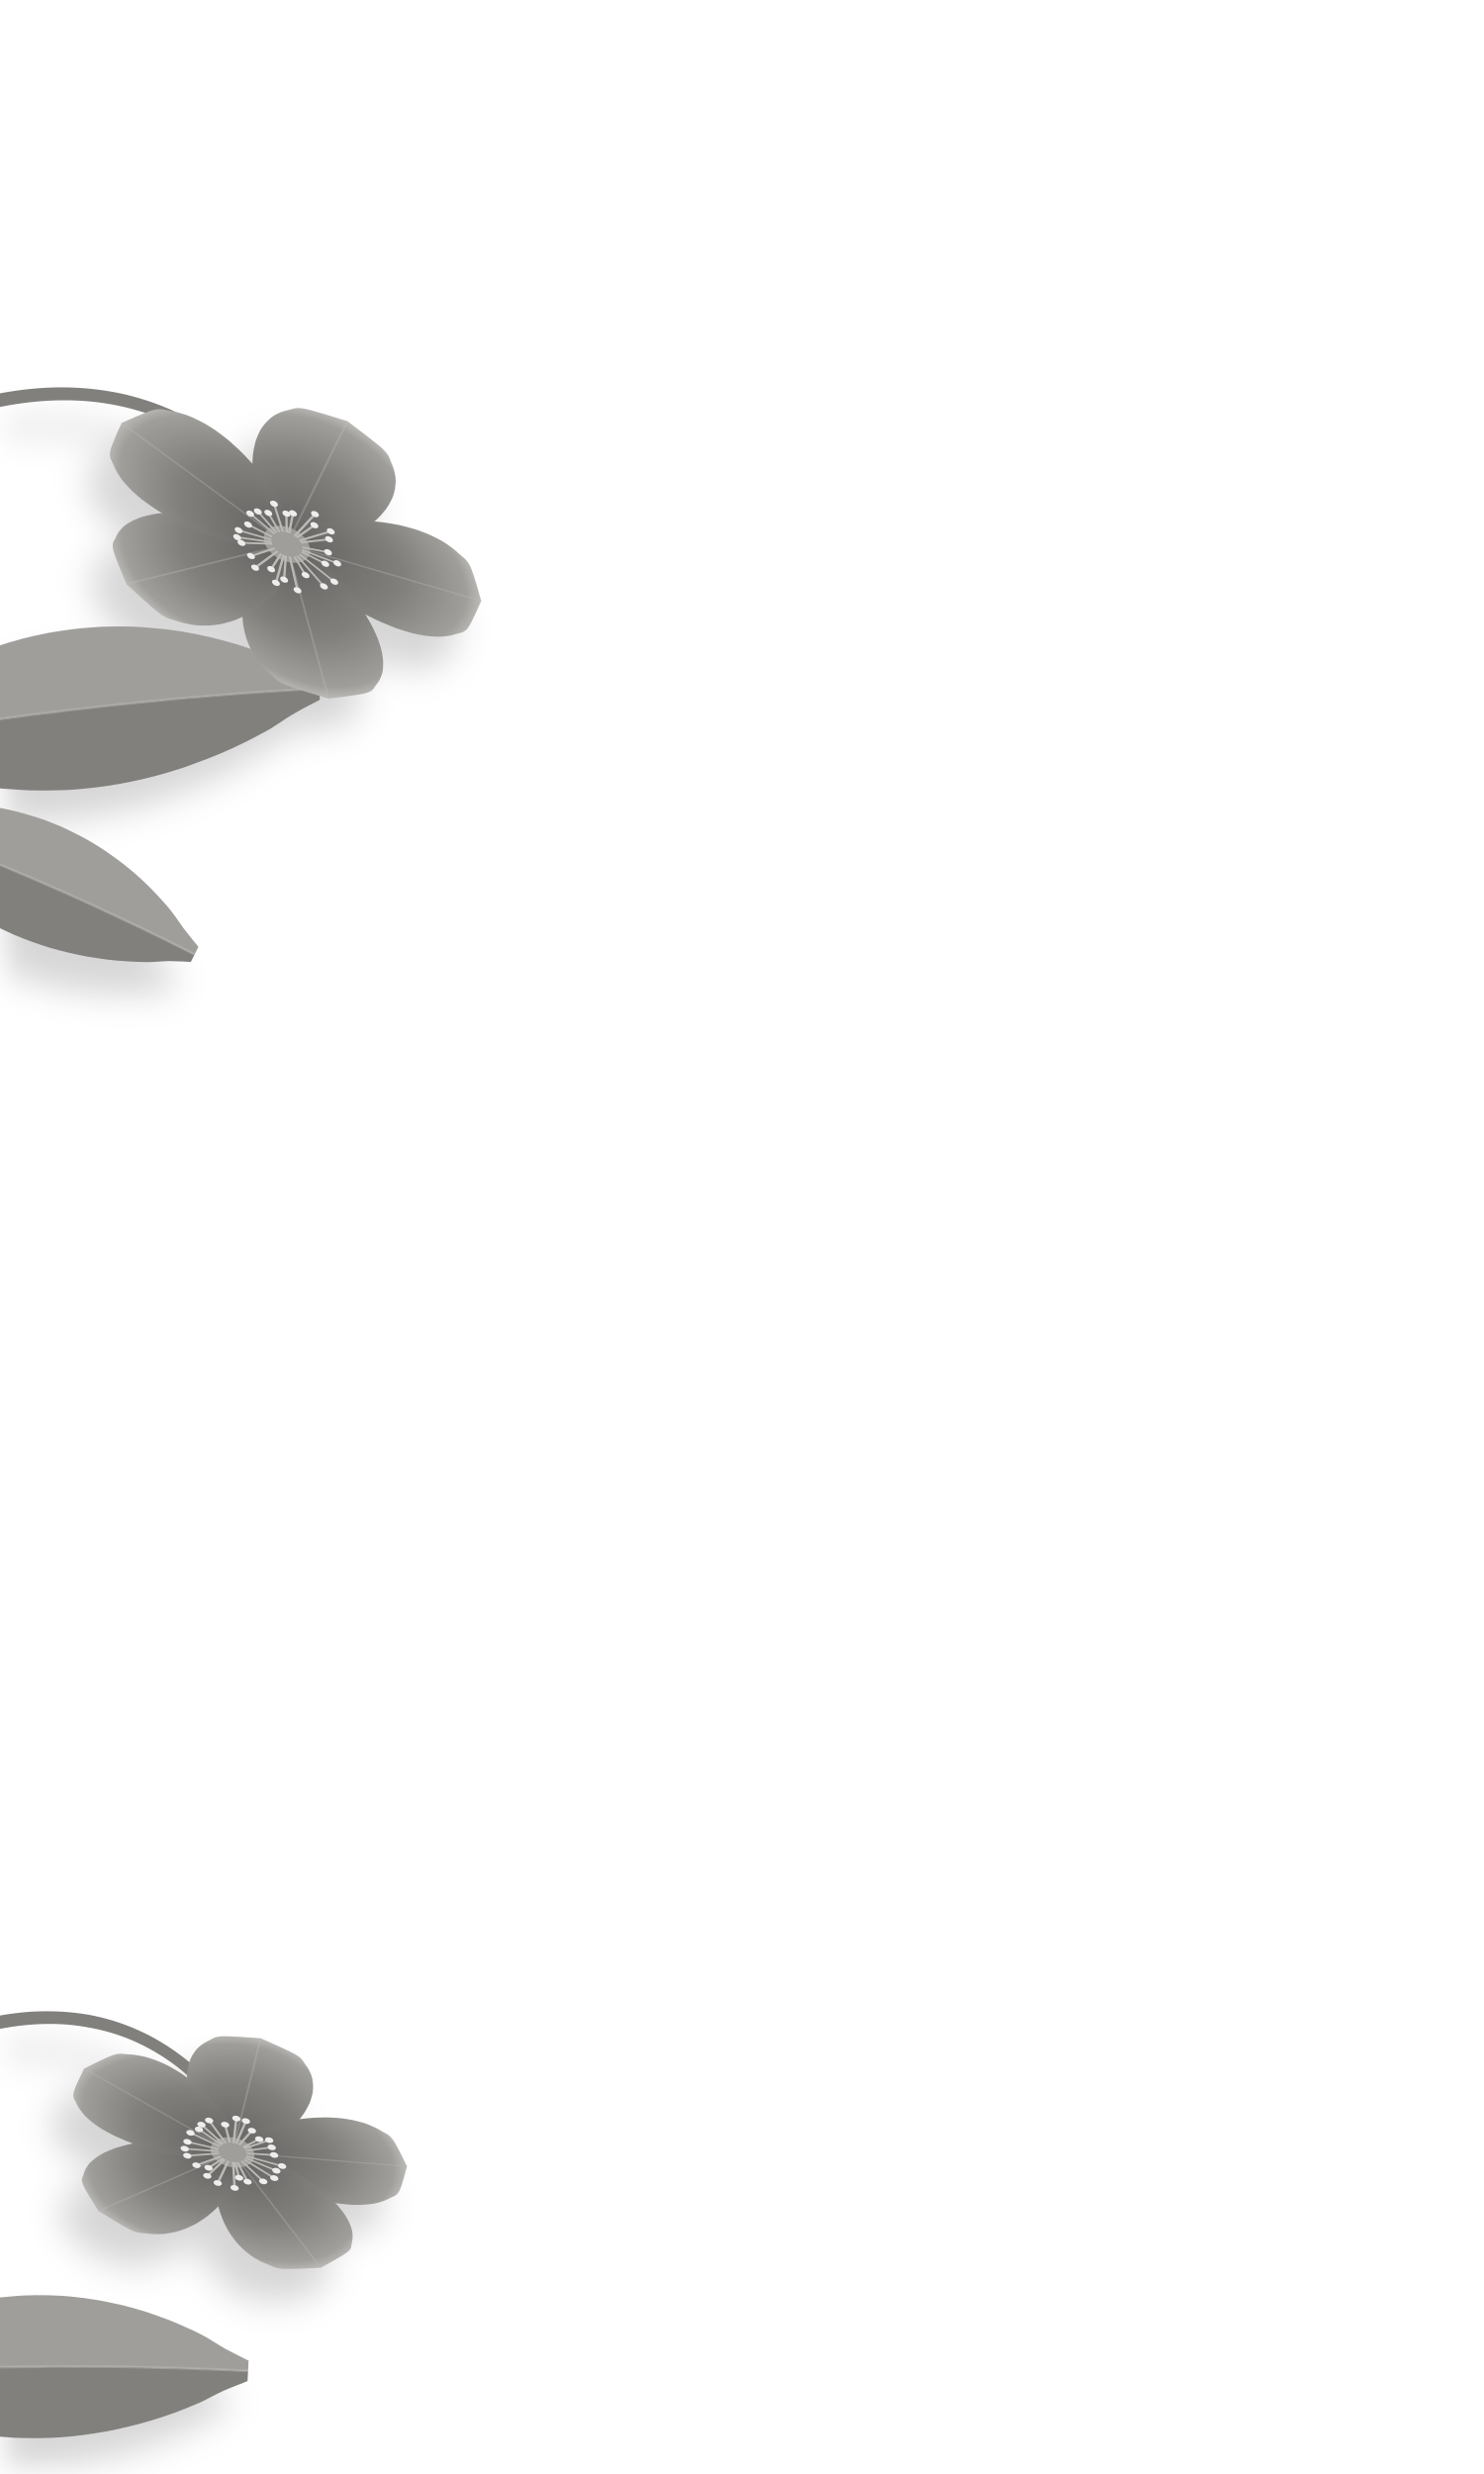
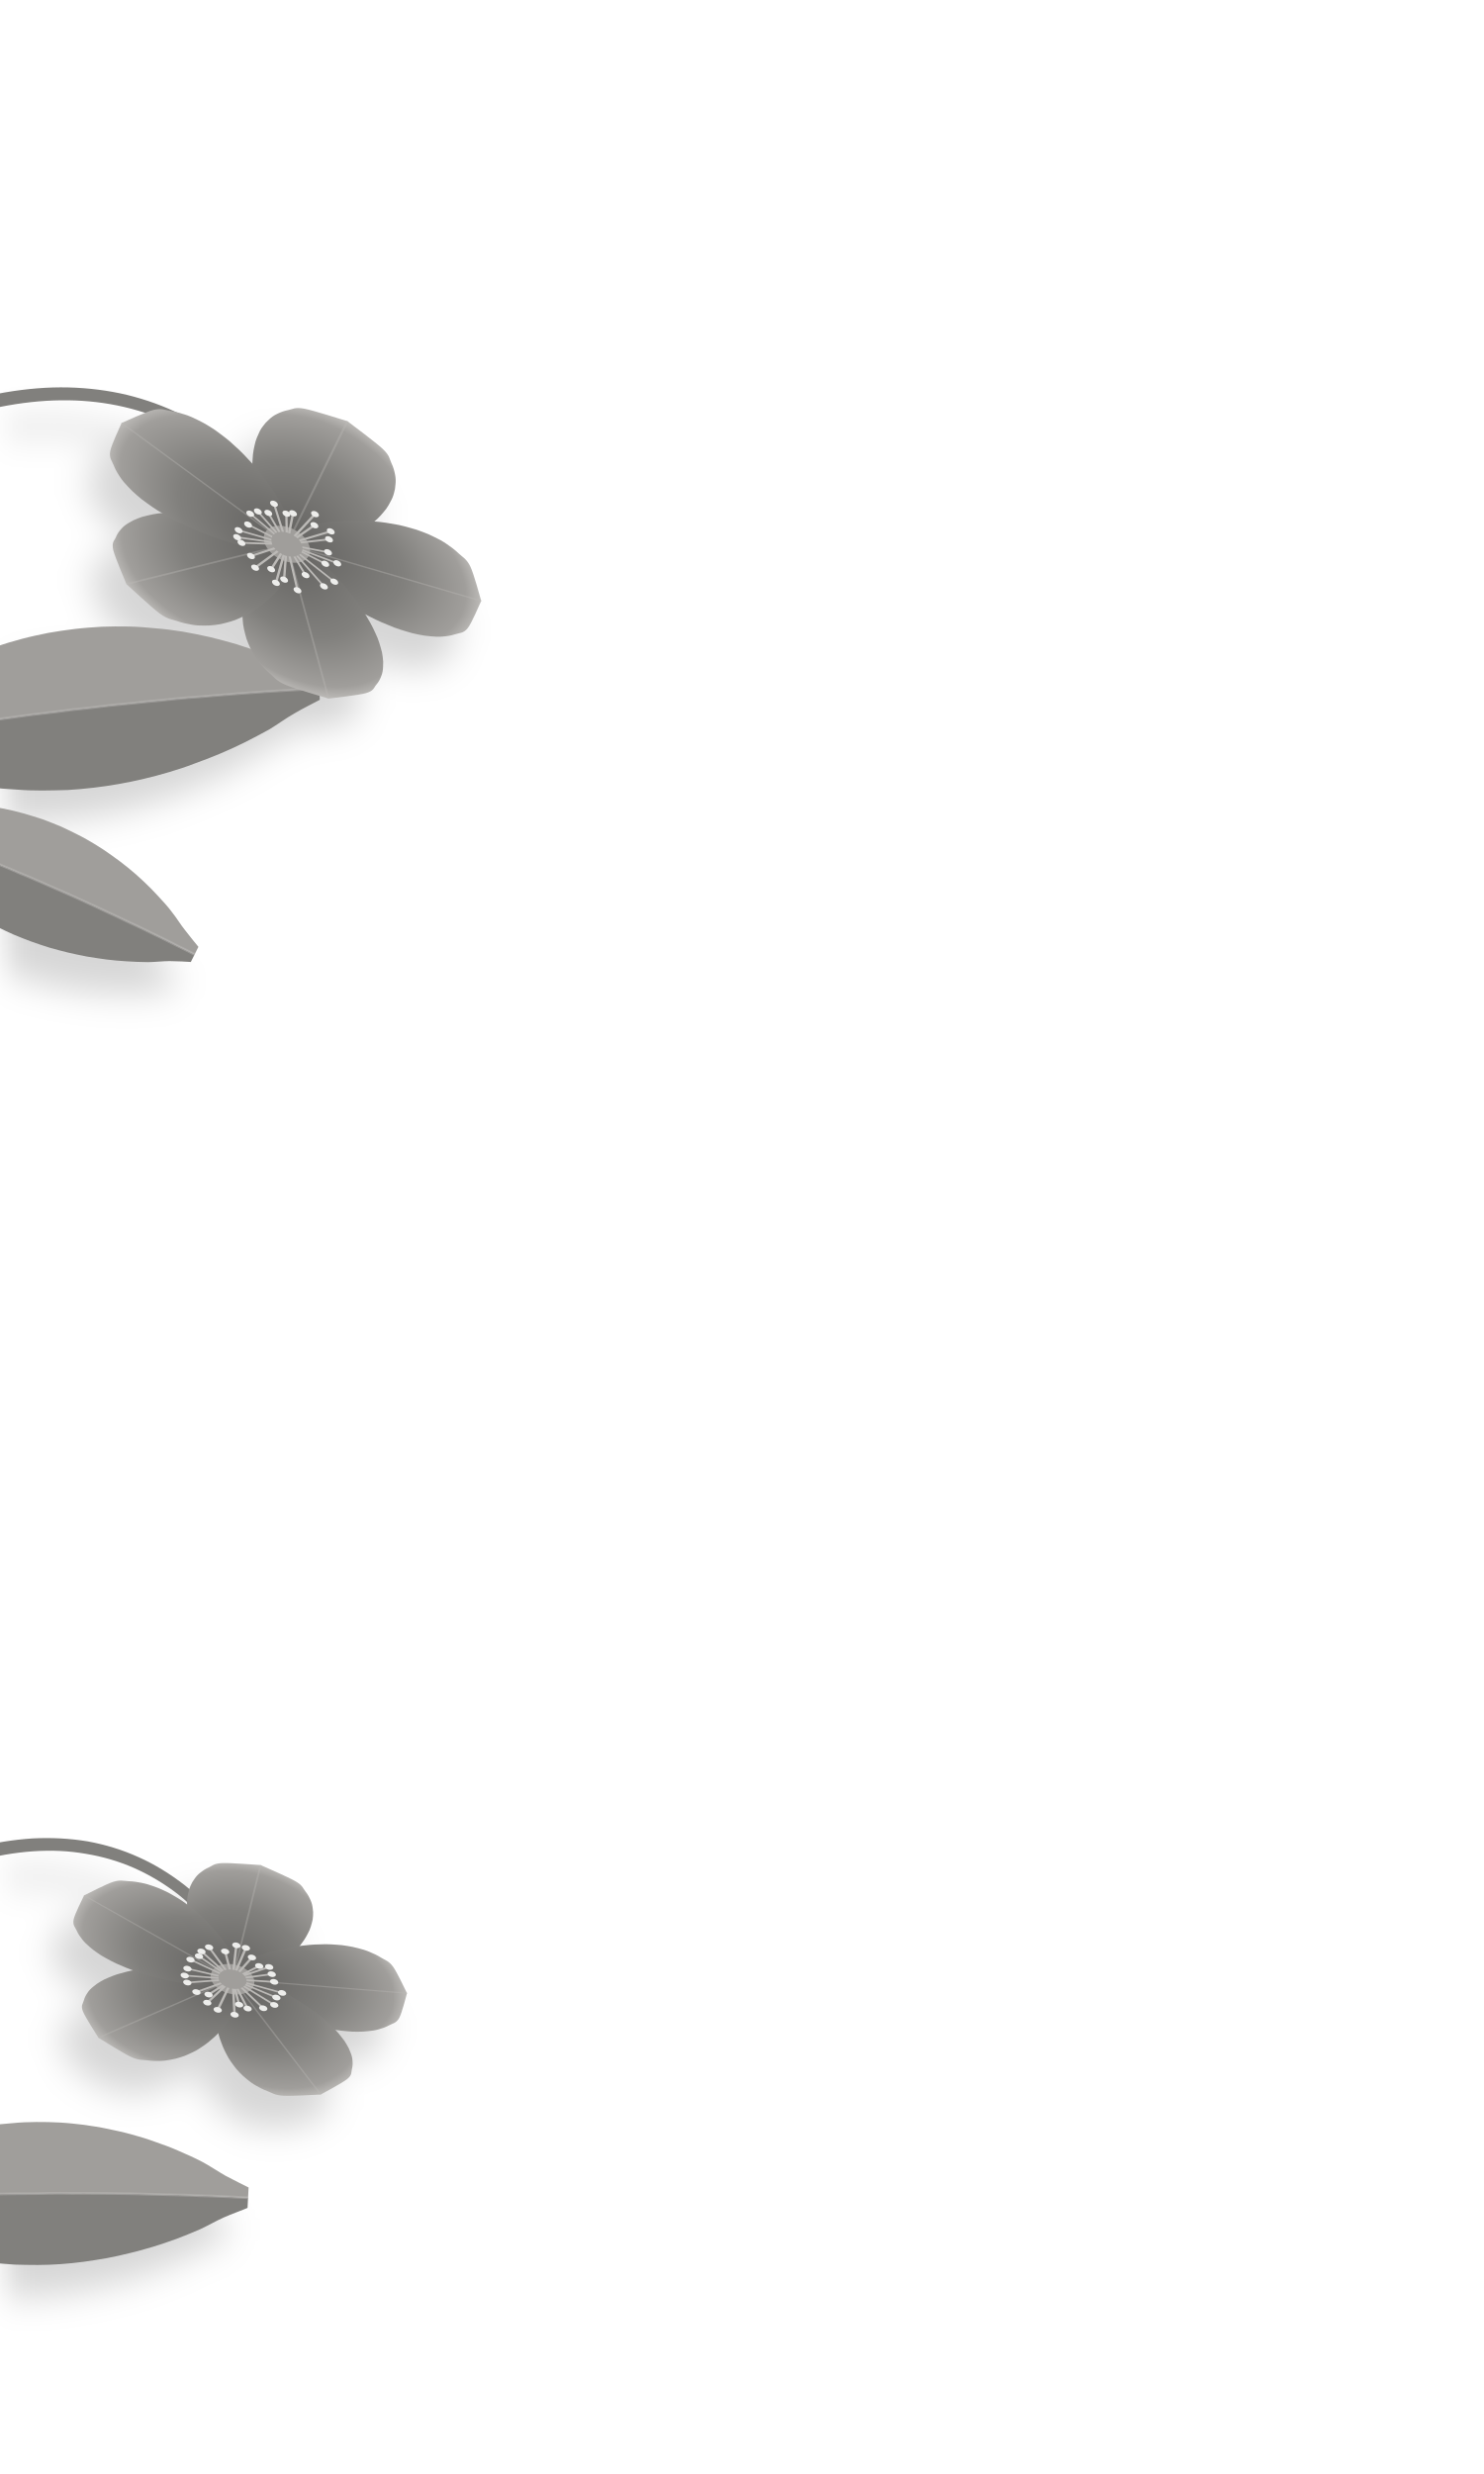
<svg xmlns="http://www.w3.org/2000/svg" viewBox="0 0 600 1000">
  <style>svg{background:#e2e1df}.f-hi{fill:#ededeb}.f-1{fill:#d2d1ce}.f-2{fill:#bcbab7}.f-3{fill:#a09e9b}.f-4{fill:#81807d}.f-5{fill:#61605e}.f-eye{fill:#222326}.k-hi{stroke:#ededeb}.k-1{stroke:#d2d1ce}.k-2{stroke:#bcbab7}.k-3{stroke:#a09e9b}.k-4{stroke:#81807d}.k-5{stroke:#61605e}.k-eye{stroke:#222326}.s-hi{stop-color:#ededeb}.s-1{stop-color:#d2d1ce}.s-2{stop-color:#bcbab7}.s-3{stop-color:#a09e9b}.s-4{stop-color:#81807d}.s-5{stop-color:#61605e}.s-eye{stop-color:#222326}</style>
  <defs>
    <g id="black-1-sep">
      <path d="M0 0C1 -2.2 4.2 -9.9 6.3 -13C8.3 -16.1 10.4 -16.8 12.5 -18.4C14.6 -19.9 16.7 -21.2 18.8 -22.4C20.8 -23.7 22.9 -24.8 25 -25.8C27.1 -26.8 29.2 -27.8 31.3 -28.6C33.3 -29.5 35.4 -30.3 37.5 -31C39.6 -31.7 41.7 -32.4 43.8 -32.9C45.8 -33.5 47.9 -34 50 -34.4C52.1 -34.8 54.2 -35.1 56.3 -35.4C58.3 -35.6 60.4 -35.7 62.5 -35.7C64.6 -35.8 66.7 -35.7 68.8 -35.4C70.8 -35.2 72.9 -34.8 75 -34.2C77.1 -33.7 79.2 -33 81.3 -31.9C83.3 -30.9 85.4 -29.7 87.5 -27.9C89.6 -26.1 91.7 -25.8 93.8 -21.1C95.8 -16.5 99 -3.5 100 0L100 0C99 3.5 95.8 16.5 93.8 21.1C91.7 25.8 89.6 26.1 87.5 27.9C85.4 29.7 83.3 30.9 81.3 31.9C79.2 33 77.1 33.7 75 34.2C72.9 34.8 70.8 35.2 68.8 35.4C66.7 35.7 64.6 35.8 62.5 35.7C60.4 35.7 58.3 35.6 56.3 35.4C54.2 35.1 52.1 34.8 50 34.4C47.9 34 45.8 33.5 43.8 32.9C41.7 32.4 39.6 31.7 37.5 31C35.4 30.3 33.3 29.5 31.3 28.6C29.2 27.8 27.1 26.8 25 25.8C22.9 24.8 20.8 23.7 18.8 22.4C16.7 21.2 14.6 19.9 12.5 18.4C10.4 16.8 8.3 16.1 6.3 13C4.2 9.9 1 2.2 0 0Z" />
      <path d="M0 0C1 0 4.2 0 6.3 0C8.3 0 10.4 0 12.5 0C14.6 0 16.7 0 18.8 0C20.8 0 22.9 0 25 0C27.1 0 29.2 0 31.3 0C33.3 0 35.4 0 37.5 0C39.6 0 41.7 0 43.8 0C45.8 0 47.9 0 50 0C52.1 0 54.2 0 56.3 0C58.3 0 60.4 0 62.5 0C64.6 0 66.7 0 68.8 0C70.8 0 72.9 0 75 0C77.1 0 79.2 0 81.3 0C83.3 0 85.4 0 87.5 0C89.6 0 91.7 0 93.8 0C95.8 0 99 0 100 0" class="k-2" fill="none" stroke-width="1" opacity=".35" />
    </g>
    <radialGradient id="black-1-sf" cx="0" cy="0.5" r="1" fx="0" fy="0.5">
      <stop offset="0" class="s-5" />
      <stop offset="0.6" class="s-4" />
      <stop offset="0.92" class="s-3" />
      <stop offset="1" class="s-2" />
    </radialGradient>
    <g id="black-1-i1">
      <g transform="translate(-60 300) rotate(-10)">
        <path d="M0 0C1.8 -1.6 7.1 -6.9 10.6 -9.4C14.2 -12 17.7 -13.4 21.3 -15.1C24.9 -16.8 28.5 -18.2 32.1 -19.6C35.7 -20.9 39.3 -22.1 42.9 -23.1C46.5 -24.2 50.1 -25.1 53.7 -25.9C57.3 -26.7 60.9 -27.4 64.5 -27.9C68.1 -28.5 71.7 -28.9 75.3 -29.2C78.9 -29.5 82.5 -29.6 86.1 -29.7C89.7 -29.7 93.3 -29.6 96.9 -29.4C100.5 -29.2 104.1 -28.8 107.7 -28.4C111.3 -27.9 114.8 -27.3 118.4 -26.6C121.9 -25.9 125.5 -25 129 -24C132.5 -23.1 136 -22 139.5 -20.8C143 -19.5 146.5 -18.2 150 -16.7C153.4 -15.2 156.9 -13.6 160.3 -11.9C163.7 -10.1 167.1 -8.3 170.5 -6.1C173.9 -4 177.2 -1.4 180.5 0.7C183.9 2.9 188.9 5.8 190.6 6.8L190 11.4C188.2 11.2 183 10.6 179.4 10.2C175.9 9.8 172.4 9.4 168.9 9C165.4 8.6 161.9 8.3 158.3 7.9C154.8 7.6 151.3 7.2 147.8 6.9C144.3 6.6 140.7 6.3 137.2 5.9C133.7 5.6 130.2 5.3 126.7 5.1C123.1 4.8 119.6 4.5 116.1 4.3C112.6 4 109.1 3.8 105.6 3.5C102 3.3 98.5 3.1 95 2.9C91.5 2.6 88 2.4 84.4 2.3C80.9 2.1 77.4 1.9 73.9 1.7C70.4 1.6 66.9 1.4 63.3 1.3C59.8 1.1 56.3 1 52.8 0.9C49.3 0.8 45.7 0.7 42.2 0.6C38.7 0.5 35.2 0.4 31.7 0.3C28.1 0.2 24.6 0.2 21.1 0.1C17.6 0.1 14.1 0.1 10.6 0C7 0 1.8 0 0 0Z" class="f-3" />
        <path d="M0 0C1.8 0 7 0 10.6 0C14.1 0.1 17.6 0.1 21.1 0.1C24.6 0.2 28.1 0.2 31.7 0.3C35.2 0.4 38.7 0.5 42.2 0.6C45.7 0.7 49.3 0.8 52.8 0.9C56.3 1 59.8 1.1 63.3 1.3C66.9 1.4 70.4 1.6 73.9 1.7C77.4 1.9 80.9 2.1 84.4 2.3C88 2.4 91.5 2.6 95 2.9C98.5 3.1 102 3.3 105.6 3.5C109.1 3.8 112.6 4 116.1 4.3C119.6 4.5 123.1 4.8 126.7 5.1C130.2 5.3 133.7 5.6 137.2 5.9C140.7 6.3 144.3 6.6 147.8 6.9C151.3 7.2 154.8 7.6 158.3 7.9C161.9 8.3 165.4 8.6 168.9 9C172.4 9.4 175.9 9.8 179.4 10.2C183 10.6 188.2 11.2 190 11.4L189.4 16C187.6 16.6 182.1 18.2 178.4 19.6C174.7 20.9 170.9 22.8 167.3 24.2C163.6 25.5 160 26.6 156.4 27.7C152.7 28.8 149.1 29.7 145.6 30.5C142 31.3 138.4 32 134.9 32.6C131.4 33.3 127.8 33.8 124.3 34.2C120.8 34.6 117.3 34.9 113.8 35.1C110.4 35.3 106.9 35.4 103.4 35.4C100 35.4 96.5 35.3 93.1 35.1C89.6 34.9 86.2 34.6 82.7 34.2C79.3 33.7 75.9 33.2 72.4 32.6C69 32 65.6 31.3 62.2 30.4C58.7 29.6 55.3 28.7 51.9 27.7C48.5 26.6 45 25.5 41.6 24.3C38.2 23 34.7 21.7 31.3 20.2C27.8 18.7 24.4 17.2 20.9 15.4C17.4 13.6 14 12.1 10.5 9.5C7 7 1.7 1.6 0 0Z" class="f-4" />
        <path d="M0 0C1.8 0 7 0 10.6 0C14.1 0.1 17.6 0.1 21.1 0.1C24.6 0.2 28.1 0.2 31.7 0.3C35.2 0.4 38.7 0.5 42.2 0.6C45.7 0.7 49.3 0.8 52.8 0.9C56.3 1 59.8 1.1 63.3 1.3C66.9 1.4 70.4 1.6 73.9 1.7C77.4 1.9 80.9 2.1 84.4 2.3C88 2.4 91.5 2.6 95 2.9C98.5 3.1 102 3.3 105.6 3.5C109.1 3.8 112.6 4 116.1 4.3C119.6 4.5 123.1 4.8 126.7 5.1C130.2 5.3 133.7 5.6 137.2 5.9C140.7 6.3 144.3 6.6 147.8 6.9C151.3 7.2 154.8 7.6 158.3 7.9C161.9 8.3 165.4 8.6 168.9 9C172.4 9.4 175.9 9.8 179.4 10.2C183 10.6 188.2 11.2 190 11.4" class="k-2" fill="none" stroke-width="1.1" opacity=".45" />
      </g>
      <g transform="translate(-50 330) rotate(20)">
        <path d="M0 0C1.3 -1.2 5.2 -5.1 7.8 -7C10.4 -8.8 13.1 -9.9 15.7 -11.1C18.3 -12.4 21 -13.4 23.6 -14.4C26.3 -15.4 28.9 -16.3 31.6 -17C34.2 -17.8 36.9 -18.5 39.5 -19.1C42.2 -19.7 44.9 -20.2 47.5 -20.6C50.2 -21 52.8 -21.3 55.5 -21.5C58.2 -21.7 60.8 -21.8 63.5 -21.9C66.1 -21.9 68.8 -21.8 71.4 -21.7C74.1 -21.5 76.7 -21.2 79.3 -20.9C82 -20.6 84.6 -20.1 87.2 -19.6C89.8 -19.1 92.5 -18.4 95 -17.7C97.6 -17 100.2 -16.2 102.8 -15.3C105.4 -14.4 108 -13.4 110.5 -12.3C113.1 -11.2 115.6 -10 118.1 -8.7C120.6 -7.4 123.2 -6.1 125.6 -4.5C128.1 -3 130.5 -1 133 0.5C135.5 2.1 139.2 4.3 140.4 5L140 8.4C138.7 8.2 134.8 7.8 132.2 7.5C129.6 7.2 127 6.9 124.4 6.6C121.9 6.4 119.3 6.1 116.7 5.8C114.1 5.6 111.5 5.3 108.9 5.1C106.3 4.8 103.7 4.6 101.1 4.4C98.5 4.2 95.9 3.9 93.3 3.7C90.7 3.5 88.1 3.3 85.6 3.1C83 2.9 80.4 2.8 77.8 2.6C75.2 2.4 72.6 2.3 70 2.1C67.4 1.9 64.8 1.8 62.2 1.7C59.6 1.5 57 1.4 54.4 1.3C51.9 1.1 49.3 1 46.7 0.9C44.1 0.8 41.5 0.7 38.9 0.6C36.3 0.6 33.7 0.5 31.1 0.4C28.5 0.3 25.9 0.3 23.3 0.2C20.7 0.2 18.1 0.1 15.6 0.1C13 0.1 10.4 0 7.8 0C5.2 0 1.3 0 0 0Z" class="f-3" />
        <path d="M0 0C1.3 0 5.2 0 7.8 0C10.4 0 13 0.1 15.6 0.1C18.1 0.1 20.7 0.2 23.3 0.2C25.9 0.3 28.5 0.3 31.1 0.4C33.7 0.5 36.3 0.6 38.9 0.6C41.5 0.7 44.1 0.8 46.7 0.9C49.3 1 51.9 1.1 54.4 1.3C57 1.4 59.6 1.5 62.2 1.7C64.8 1.8 67.4 1.9 70 2.1C72.6 2.3 75.2 2.4 77.8 2.6C80.4 2.8 83 2.9 85.6 3.1C88.1 3.3 90.7 3.5 93.3 3.7C95.9 3.9 98.5 4.2 101.1 4.4C103.7 4.6 106.3 4.8 108.9 5.1C111.5 5.3 114.1 5.6 116.7 5.8C119.3 6.1 121.9 6.4 124.4 6.6C127 6.9 129.6 7.2 132.2 7.5C134.8 7.8 138.7 8.2 140 8.4L139.6 11.8C138.2 12.2 134.2 13.4 131.4 14.4C128.7 15.4 126 16.8 123.3 17.8C120.5 18.8 117.9 19.6 115.2 20.4C112.5 21.2 109.9 21.9 107.3 22.5C104.6 23.1 102 23.6 99.4 24.1C96.8 24.5 94.2 24.9 91.6 25.2C89 25.5 86.5 25.7 83.9 25.9C81.3 26 78.8 26.1 76.2 26.1C73.7 26.1 71.1 26 68.6 25.9C66 25.7 63.5 25.5 61 25.2C58.4 24.9 55.9 24.5 53.4 24C50.9 23.6 48.3 23 45.8 22.4C43.3 21.8 40.8 21.1 38.2 20.4C35.7 19.6 33.2 18.8 30.6 17.9C28.1 17 25.6 16 23 14.9C20.5 13.8 18 12.6 15.4 11.3C12.9 10 10.3 8.9 7.7 7C5.2 5.1 1.3 1.2 0 0Z" class="f-4" />
        <path d="M0 0C1.3 0 5.2 0 7.8 0C10.4 0 13 0.1 15.6 0.1C18.1 0.1 20.7 0.2 23.3 0.2C25.9 0.3 28.5 0.3 31.1 0.4C33.7 0.5 36.3 0.6 38.9 0.6C41.5 0.7 44.1 0.8 46.7 0.9C49.3 1 51.9 1.1 54.4 1.3C57 1.4 59.6 1.5 62.2 1.7C64.8 1.8 67.4 1.9 70 2.1C72.6 2.3 75.2 2.4 77.8 2.6C80.4 2.8 83 2.9 85.6 3.1C88.1 3.3 90.7 3.5 93.3 3.7C95.9 3.9 98.5 4.2 101.1 4.4C103.7 4.6 106.3 4.8 108.9 5.1C111.5 5.3 114.1 5.6 116.7 5.8C119.3 6.1 121.9 6.4 124.4 6.6C127 6.9 129.6 7.2 132.2 7.5C134.8 7.8 138.7 8.2 140 8.4" class="k-2" fill="none" stroke-width="1.1" opacity=".45" />
      </g>
      <path d="M-297.3 402.3C-290.5 394.7 -270 370.8 -256.8 356.2C-243.7 341.7 -230.8 327.9 -218.2 315C-205.6 302.1 -193.3 290 -181.3 278.7C-169.3 267.5 -157.5 257 -146.1 247.3C-134.7 237.7 -123.5 228.9 -112.7 220.9C-101.9 212.9 -91.3 205.7 -81.1 199.3C-70.8 192.9 -60.9 187.4 -51.2 182.6C-41.6 177.9 -32.2 173.9 -23.2 170.8C-14.1 167.7 -5.4 165.4 3.1 163.9C11.5 162.4 19.7 161.7 27.5 161.8C35.4 161.9 42.9 162.8 50.2 164.5C57.5 166.2 64.5 168.7 71.2 171.9C77.9 175.2 84.4 179.3 90.6 184.2C96.7 189.2 105.4 198.6 108.3 201.4L111.7 198.6C108.6 195.6 99.8 185.8 93.4 180.7C87 175.5 80.3 171.2 73.3 167.6C66.3 164.1 59 161.5 51.3 159.6C43.7 157.8 35.8 156.8 27.6 156.6C19.4 156.4 10.9 157.1 2.1 158.6C-6.6 160.1 -15.7 162.4 -25 165.5C-34.3 168.7 -43.9 172.6 -53.8 177.4C-63.6 182.2 -73.8 187.8 -84.2 194.2C-94.7 200.6 -105.4 207.8 -116.4 215.9C-127.4 223.9 -138.7 232.8 -150.2 242.4C-161.8 252.1 -173.6 262.6 -185.8 273.9C-197.9 285.2 -210.3 297.3 -223 310.3C-235.8 323.2 -248.7 337 -262 351.5C-275.3 366.1 -296 390 -302.7 397.7Z" class="f-4" />
      <g transform="translate(116 220) rotate(28) scale(1 0.66)">
        <use href="#black-1-sep" fill="url(#black-1-sf)" transform="rotate(-91.2) scale(0.84)" />
        <use href="#black-1-sep" fill="url(#black-1-sf)" transform="rotate(-17.5) scale(0.84)" />
        <use href="#black-1-sep" fill="url(#black-1-sf)" transform="rotate(58.3) scale(0.84)" />
        <use href="#black-1-sep" fill="url(#black-1-sf)" transform="rotate(126.3) scale(0.84)" />
        <use href="#black-1-sep" fill="url(#black-1-sf)" transform="rotate(192.4) scale(0.84)" />
        <circle r="10" class="f-3" />
        <path d="M6.7 -0.2L17.4 -0.5M6.5 1.8L24 6.6M5.8 3.3L21.2 12.1M5 4.5L12.5 11.3M3.3 5.8L12.5 21.8M1.8 6.5L5.7 19.9M0.9 6.7L3.4 24M-0.3 6.7L-0.9 18M-2 6.4L-6.9 21.8M-3.6 5.7L-10.6 16.7M-5.4 4L-16.5 12.3M-5.9 3.2L-19.1 10.5M-6.4 2L-19.9 6.3M-6.7 0.2L-17.6 0.5M-6.4 -2L-18.9 -6M-5.9 -3.3L-16.6 -9.4M-5 -4.5L-12.6 -11.6M-3.8 -5.6L-12.3 -18.2M-2.3 -6.3L-6 -16.4M-1.3 -6.6L-3.7 -18.5M1.2 -6.6L4.3 -24.4M2.2 -6.4L6.2 -18.2M3.8 -5.6L13.2 -19.6M4.6 -4.9L14.1 -14.8M6.1 -2.8L16.2 -7.5M6.6 -1.3L21.6 -4.2" class="k-2" fill="none" stroke-width="1" />
        <g class="f-hi">
          <circle cx="17.4" cy="-0.5" r="1.7" />
          <circle cx="24" cy="6.6" r="1.7" />
          <circle cx="21.2" cy="12.1" r="1.7" />
          <circle cx="12.5" cy="11.3" r="1.7" />
          <circle cx="12.5" cy="21.8" r="1.7" />
          <circle cx="5.7" cy="19.9" r="1.7" />
          <circle cx="3.4" cy="24" r="1.7" />
          <circle cx="-0.9" cy="18" r="1.7" />
          <circle cx="-6.9" cy="21.8" r="1.7" />
          <circle cx="-10.6" cy="16.7" r="1.7" />
          <circle cx="-16.5" cy="12.3" r="1.7" />
          <circle cx="-19.1" cy="10.5" r="1.7" />
          <circle cx="-19.9" cy="6.3" r="1.7" />
          <circle cx="-17.6" cy="0.5" r="1.7" />
          <circle cx="-18.9" cy="-6" r="1.7" />
          <circle cx="-16.6" cy="-9.4" r="1.7" />
          <circle cx="-12.6" cy="-11.6" r="1.7" />
          <circle cx="-12.3" cy="-18.2" r="1.7" />
          <circle cx="-6" cy="-16.4" r="1.7" />
          <circle cx="-3.7" cy="-18.5" r="1.7" />
          <circle cx="4.3" cy="-24.4" r="1.7" />
          <circle cx="6.2" cy="-18.2" r="1.7" />
          <circle cx="13.2" cy="-19.6" r="1.7" />
          <circle cx="14.1" cy="-14.8" r="1.7" />
          <circle cx="16.2" cy="-7.5" r="1.7" />
          <circle cx="21.6" cy="-4.2" r="1.7" />
        </g>
      </g>
    </g>
    <filter id="black-1-sh0.16-7" x="-30%" y="-30%" width="160%" height="160%">
      <feColorMatrix values="0 0 0 0 0 0 0 0 0 0 0 0 0 0 0 0 0 0 0.16 0" />
      <feGaussianBlur stdDeviation="7" />
    </filter>
    <g id="black-1-i2">
-       <g transform="translate(-70 960) rotate(-4)">
+       <g transform="translate(-70 890) rotate(-4)">
        <path d="M0 0C1.6 -1.4 6.3 -6.2 9.5 -8.5C12.7 -10.7 15.9 -12 19.1 -13.5C22.3 -15 25.5 -16.3 28.7 -17.5C31.9 -18.7 35.1 -19.8 38.3 -20.7C41.6 -21.6 44.8 -22.5 48 -23.2C51.2 -23.9 54.5 -24.5 57.7 -25C60.9 -25.5 64.2 -25.8 67.4 -26.1C70.6 -26.4 73.9 -26.5 77.1 -26.5C80.3 -26.6 83.5 -26.5 86.7 -26.3C89.9 -26.1 93.1 -25.8 96.3 -25.4C99.5 -25 102.7 -24.4 105.9 -23.8C109.1 -23.1 112.3 -22.4 115.4 -21.5C118.6 -20.6 121.7 -19.7 124.8 -18.6C128 -17.5 131.1 -16.3 134.2 -14.9C137.3 -13.6 140.4 -12.2 143.4 -10.6C146.5 -9 149.5 -7.4 152.6 -5.5C155.6 -3.6 158.5 -1.3 161.5 0.7C164.5 2.6 169 5.2 170.5 6.1L170 10.2C168.4 10 163.7 9.5 160.6 9.1C157.4 8.7 154.3 8.4 151.1 8.1C148 7.7 144.8 7.4 141.7 7.1C138.5 6.8 135.4 6.5 132.2 6.2C129.1 5.9 125.9 5.6 122.8 5.3C119.6 5 116.5 4.8 113.3 4.5C110.2 4.3 107 4 103.9 3.8C100.7 3.6 97.6 3.4 94.4 3.1C91.3 2.9 88.1 2.7 85 2.6C81.9 2.4 78.7 2.2 75.6 2C72.4 1.8 69.3 1.7 66.1 1.5C63 1.4 59.8 1.3 56.7 1.1C53.5 1 50.4 0.9 47.2 0.8C44.1 0.7 40.9 0.6 37.8 0.5C34.6 0.4 31.5 0.3 28.3 0.3C25.2 0.2 22 0.2 18.9 0.1C15.7 0.1 12.6 0.1 9.4 0C6.3 0 1.6 0 0 0Z" class="f-3" />
        <path d="M0 0C1.6 0 6.3 0 9.4 0C12.6 0.1 15.7 0.1 18.9 0.1C22 0.2 25.2 0.2 28.3 0.3C31.5 0.3 34.6 0.4 37.8 0.5C40.9 0.6 44.1 0.7 47.2 0.8C50.4 0.9 53.5 1 56.7 1.1C59.8 1.3 63 1.4 66.1 1.5C69.3 1.7 72.4 1.8 75.6 2C78.7 2.2 81.9 2.4 85 2.6C88.1 2.7 91.3 2.9 94.4 3.1C97.6 3.4 100.7 3.6 103.9 3.8C107 4 110.2 4.3 113.3 4.5C116.5 4.8 119.6 5 122.8 5.3C125.9 5.6 129.1 5.9 132.2 6.2C135.4 6.5 138.5 6.8 141.7 7.1C144.8 7.4 148 7.7 151.1 8.1C154.3 8.4 157.4 8.7 160.6 9.1C163.7 9.5 168.4 10 170 10.2L169.5 14.3C167.9 14.9 162.9 16.3 159.6 17.5C156.3 18.7 152.9 20.4 149.7 21.6C146.4 22.8 143.1 23.8 139.9 24.8C136.7 25.7 133.4 26.6 130.3 27.3C127.1 28 123.9 28.7 120.7 29.2C117.5 29.8 114.4 30.2 111.2 30.6C108.1 30.9 105 31.2 101.9 31.4C98.7 31.6 95.6 31.7 92.5 31.7C89.4 31.7 86.4 31.6 83.3 31.4C80.2 31.2 77.1 30.9 74 30.6C71 30.2 67.9 29.7 64.8 29.2C61.8 28.6 58.7 28 55.6 27.2C52.6 26.5 49.5 25.7 46.4 24.8C43.4 23.8 40.3 22.8 37.2 21.7C34.1 20.6 31.1 19.4 28 18.1C24.9 16.7 21.8 15.4 18.7 13.8C15.6 12.2 12.5 10.8 9.4 8.5C6.3 6.2 1.6 1.4 0 0Z" class="f-4" />
        <path d="M0 0C1.6 0 6.3 0 9.4 0C12.6 0.1 15.7 0.1 18.9 0.1C22 0.2 25.2 0.2 28.3 0.3C31.5 0.3 34.6 0.4 37.8 0.5C40.9 0.6 44.1 0.7 47.2 0.8C50.4 0.9 53.5 1 56.7 1.1C59.8 1.3 63 1.4 66.1 1.5C69.3 1.7 72.4 1.8 75.6 2C78.7 2.2 81.9 2.4 85 2.6C88.1 2.7 91.3 2.9 94.4 3.1C97.6 3.4 100.7 3.6 103.9 3.8C107 4 110.2 4.3 113.3 4.5C116.5 4.8 119.6 5 122.8 5.3C125.9 5.6 129.1 5.9 132.2 6.2C135.4 6.5 138.5 6.8 141.7 7.1C144.8 7.4 148 7.7 151.1 8.1C154.3 8.4 157.4 8.7 160.6 9.1C163.7 9.5 168.4 10 170 10.2" class="k-2" fill="none" stroke-width="1.1" opacity=".45" />
      </g>
-       <path d="M-297.2 1082.2C-290.7 1074.1 -270.9 1048.8 -258.2 1033.3C-245.5 1017.8 -233 1003.2 -220.9 989.4C-208.8 975.6 -197 962.6 -185.4 950.5C-173.9 938.4 -162.6 927.1 -151.7 916.6C-140.7 906.1 -130.1 896.5 -119.7 887.7C-109.3 878.9 -99.2 871 -89.5 863.9C-79.7 856.7 -70.2 850.5 -61 845C-51.8 839.5 -43 834.9 -34.4 831.1C-25.8 827.3 -17.5 824.4 -9.6 822.3C-1.6 820.1 6.1 818.8 13.4 818.3C20.8 817.8 27.8 818.1 34.6 819.3C41.4 820.4 47.9 822.3 54.1 825C60.4 827.8 66.3 831.3 72 835.7C77.7 840.1 85.6 848.8 88.3 851.4L91.7 848.6C88.9 845.8 80.8 836.8 74.8 832.1C68.9 827.5 62.6 823.6 56.1 820.7C49.5 817.7 42.6 815.6 35.5 814.3C28.3 813.1 20.8 812.7 13.1 813.1C5.4 813.6 -2.7 814.9 -10.9 817C-19.2 819.2 -27.8 822.2 -36.6 826C-45.5 829.8 -54.6 834.5 -64 840C-73.4 845.5 -83 851.8 -93 859C-102.9 866.2 -113.2 874.2 -123.7 883C-134.2 891.8 -145 901.5 -156.1 912C-167.2 922.5 -178.5 933.8 -190.2 945.9C-201.8 958.1 -213.8 971.1 -226 984.9C-238.2 998.7 -250.8 1013.4 -263.6 1028.8C-276.4 1044.3 -296.3 1069.6 -302.8 1077.8Z" class="f-4" />
-       <g transform="translate(94 870) rotate(14) scale(1 0.66)">
+       <path d="M-297.2 1012.2C-290.7 1004.1 -270.9 978.8 -258.2 963.3C-245.5 947.8 -233 933.2 -220.9 919.4C-208.8 905.6 -197 892.6 -185.4 880.5C-173.9 868.4 -162.6 857.1 -151.7 846.6C-140.7 836.1 -130.1 826.5 -119.7 817.7C-109.3 808.9 -99.2 801 -89.5 793.9C-79.7 786.7 -70.2 780.5 -61 775C-51.8 769.5 -43 764.9 -34.4 761.1C-25.8 757.3 -17.5 754.4 -9.6 752.3C-1.6 750.1 6.1 748.8 13.4 748.3C20.8 747.8 27.8 748.1 34.6 749.3C41.4 750.4 47.9 752.3 54.1 755C60.4 757.8 66.3 761.3 72 765.7C77.7 770.1 85.6 778.8 88.3 781.4L91.7 778.6C88.9 775.8 80.8 766.8 74.8 762.1C68.9 757.5 62.6 753.6 56.1 750.7C49.5 747.7 42.6 745.6 35.5 744.3C28.3 743.1 20.8 742.7 13.1 743.1C5.4 743.6 -2.7 744.9 -10.9 747C-19.2 749.2 -27.8 752.2 -36.6 756C-45.5 759.8 -54.6 764.5 -64 770C-73.4 775.5 -83 781.8 -93 789C-102.9 796.2 -113.2 804.2 -123.7 813C-134.2 821.8 -145 831.5 -156.1 842C-167.2 852.5 -178.5 863.8 -190.2 875.9C-201.8 888.1 -213.8 901.1 -226 914.9C-238.2 928.7 -250.8 943.4 -263.6 958.8C-276.4 974.3 -296.3 999.6 -302.8 1007.8Z" class="f-4" />
+       <g transform="translate(94 800) rotate(14) scale(1 0.66)">
        <use href="#black-1-sep" fill="url(#black-1-sf)" transform="rotate(-90.1) scale(0.72)" />
        <use href="#black-1-sep" fill="url(#black-1-sf)" transform="rotate(-14.1) scale(0.72)" />
        <use href="#black-1-sep" fill="url(#black-1-sf)" transform="rotate(50.4) scale(0.72)" />
        <use href="#black-1-sep" fill="url(#black-1-sf)" transform="rotate(130.6) scale(0.72)" />
        <use href="#black-1-sep" fill="url(#black-1-sf)" transform="rotate(202.7) scale(0.72)" />
        <circle r="9" class="f-3" />
        <path d="M5.8 0.2L20.8 0.8M5.6 1.3L19 4.4M5.2 2.5L18.9 9.1M4.4 3.7L14.9 12.7M2.9 5L8.8 15.2M1.9 5.4L5.1 14.1M1.2 5.6L4.3 20.8M-0.8 5.7L-2.8 20.4M-2.3 5.3L-7.6 17.7M-3 4.9L-7.9 12.7M-4.1 4.1L-12.9 13M-5.2 2.6L-17.4 8.7M-5.6 1.4L-19.1 4.9M-5.8 0.1L-18.7 0.4M-5.5 -1.6L-18.4 -5.4M-5 -2.8L-15.4 -8.7M-4.5 -3.6L-14.9 -11.9M-3.6 -4.5L-12.3 -15.5M-2 -5.4L-5.6 -15.4M-0.5 -5.7L-1.8 -20.7M0.6 -5.7L2.2 -20.6M1.9 -5.4L5.5 -15.8M3.6 -4.5L9.2 -11.8M4.2 -4L13.2 -12.7M5 -2.9L14.9 -8.8M5.6 -1.5L16.6 -4.6" class="k-2" fill="none" stroke-width="1" />
        <g class="f-hi">
          <circle cx="20.8" cy="0.8" r="1.7" />
          <circle cx="19" cy="4.4" r="1.7" />
          <circle cx="18.9" cy="9.1" r="1.7" />
          <circle cx="14.9" cy="12.7" r="1.7" />
          <circle cx="8.8" cy="15.2" r="1.7" />
          <circle cx="5.1" cy="14.1" r="1.7" />
          <circle cx="4.3" cy="20.8" r="1.7" />
          <circle cx="-2.8" cy="20.4" r="1.7" />
          <circle cx="-7.6" cy="17.7" r="1.7" />
          <circle cx="-7.9" cy="12.7" r="1.7" />
          <circle cx="-12.9" cy="13" r="1.7" />
          <circle cx="-17.4" cy="8.7" r="1.7" />
          <circle cx="-19.1" cy="4.9" r="1.7" />
          <circle cx="-18.7" cy="0.4" r="1.7" />
          <circle cx="-18.4" cy="-5.4" r="1.7" />
          <circle cx="-15.4" cy="-8.7" r="1.7" />
          <circle cx="-14.9" cy="-11.9" r="1.7" />
          <circle cx="-12.3" cy="-15.5" r="1.7" />
          <circle cx="-5.6" cy="-15.4" r="1.7" />
          <circle cx="-1.8" cy="-20.7" r="1.7" />
          <circle cx="2.2" cy="-20.6" r="1.7" />
          <circle cx="5.5" cy="-15.8" r="1.7" />
          <circle cx="9.2" cy="-11.8" r="1.7" />
          <circle cx="13.2" cy="-12.7" r="1.7" />
          <circle cx="14.9" cy="-8.8" r="1.7" />
          <circle cx="16.6" cy="-4.6" r="1.7" />
        </g>
      </g>
    </g>
  </defs>
  <g class="wp-item" data-pivot="-300 400">
    <use href="#black-1-i1" filter="url(#black-1-sh0.16-7)" transform="translate(-9 13)" />
    <use href="#black-1-i1" />
  </g>
-   <g class="wp-item" data-pivot="-300 1080">
+   <g class="wp-item" data-pivot="-300 1010">
    <use href="#black-1-i2" filter="url(#black-1-sh0.16-7)" transform="translate(-9 13)" />
    <use href="#black-1-i2" />
  </g>
</svg>
